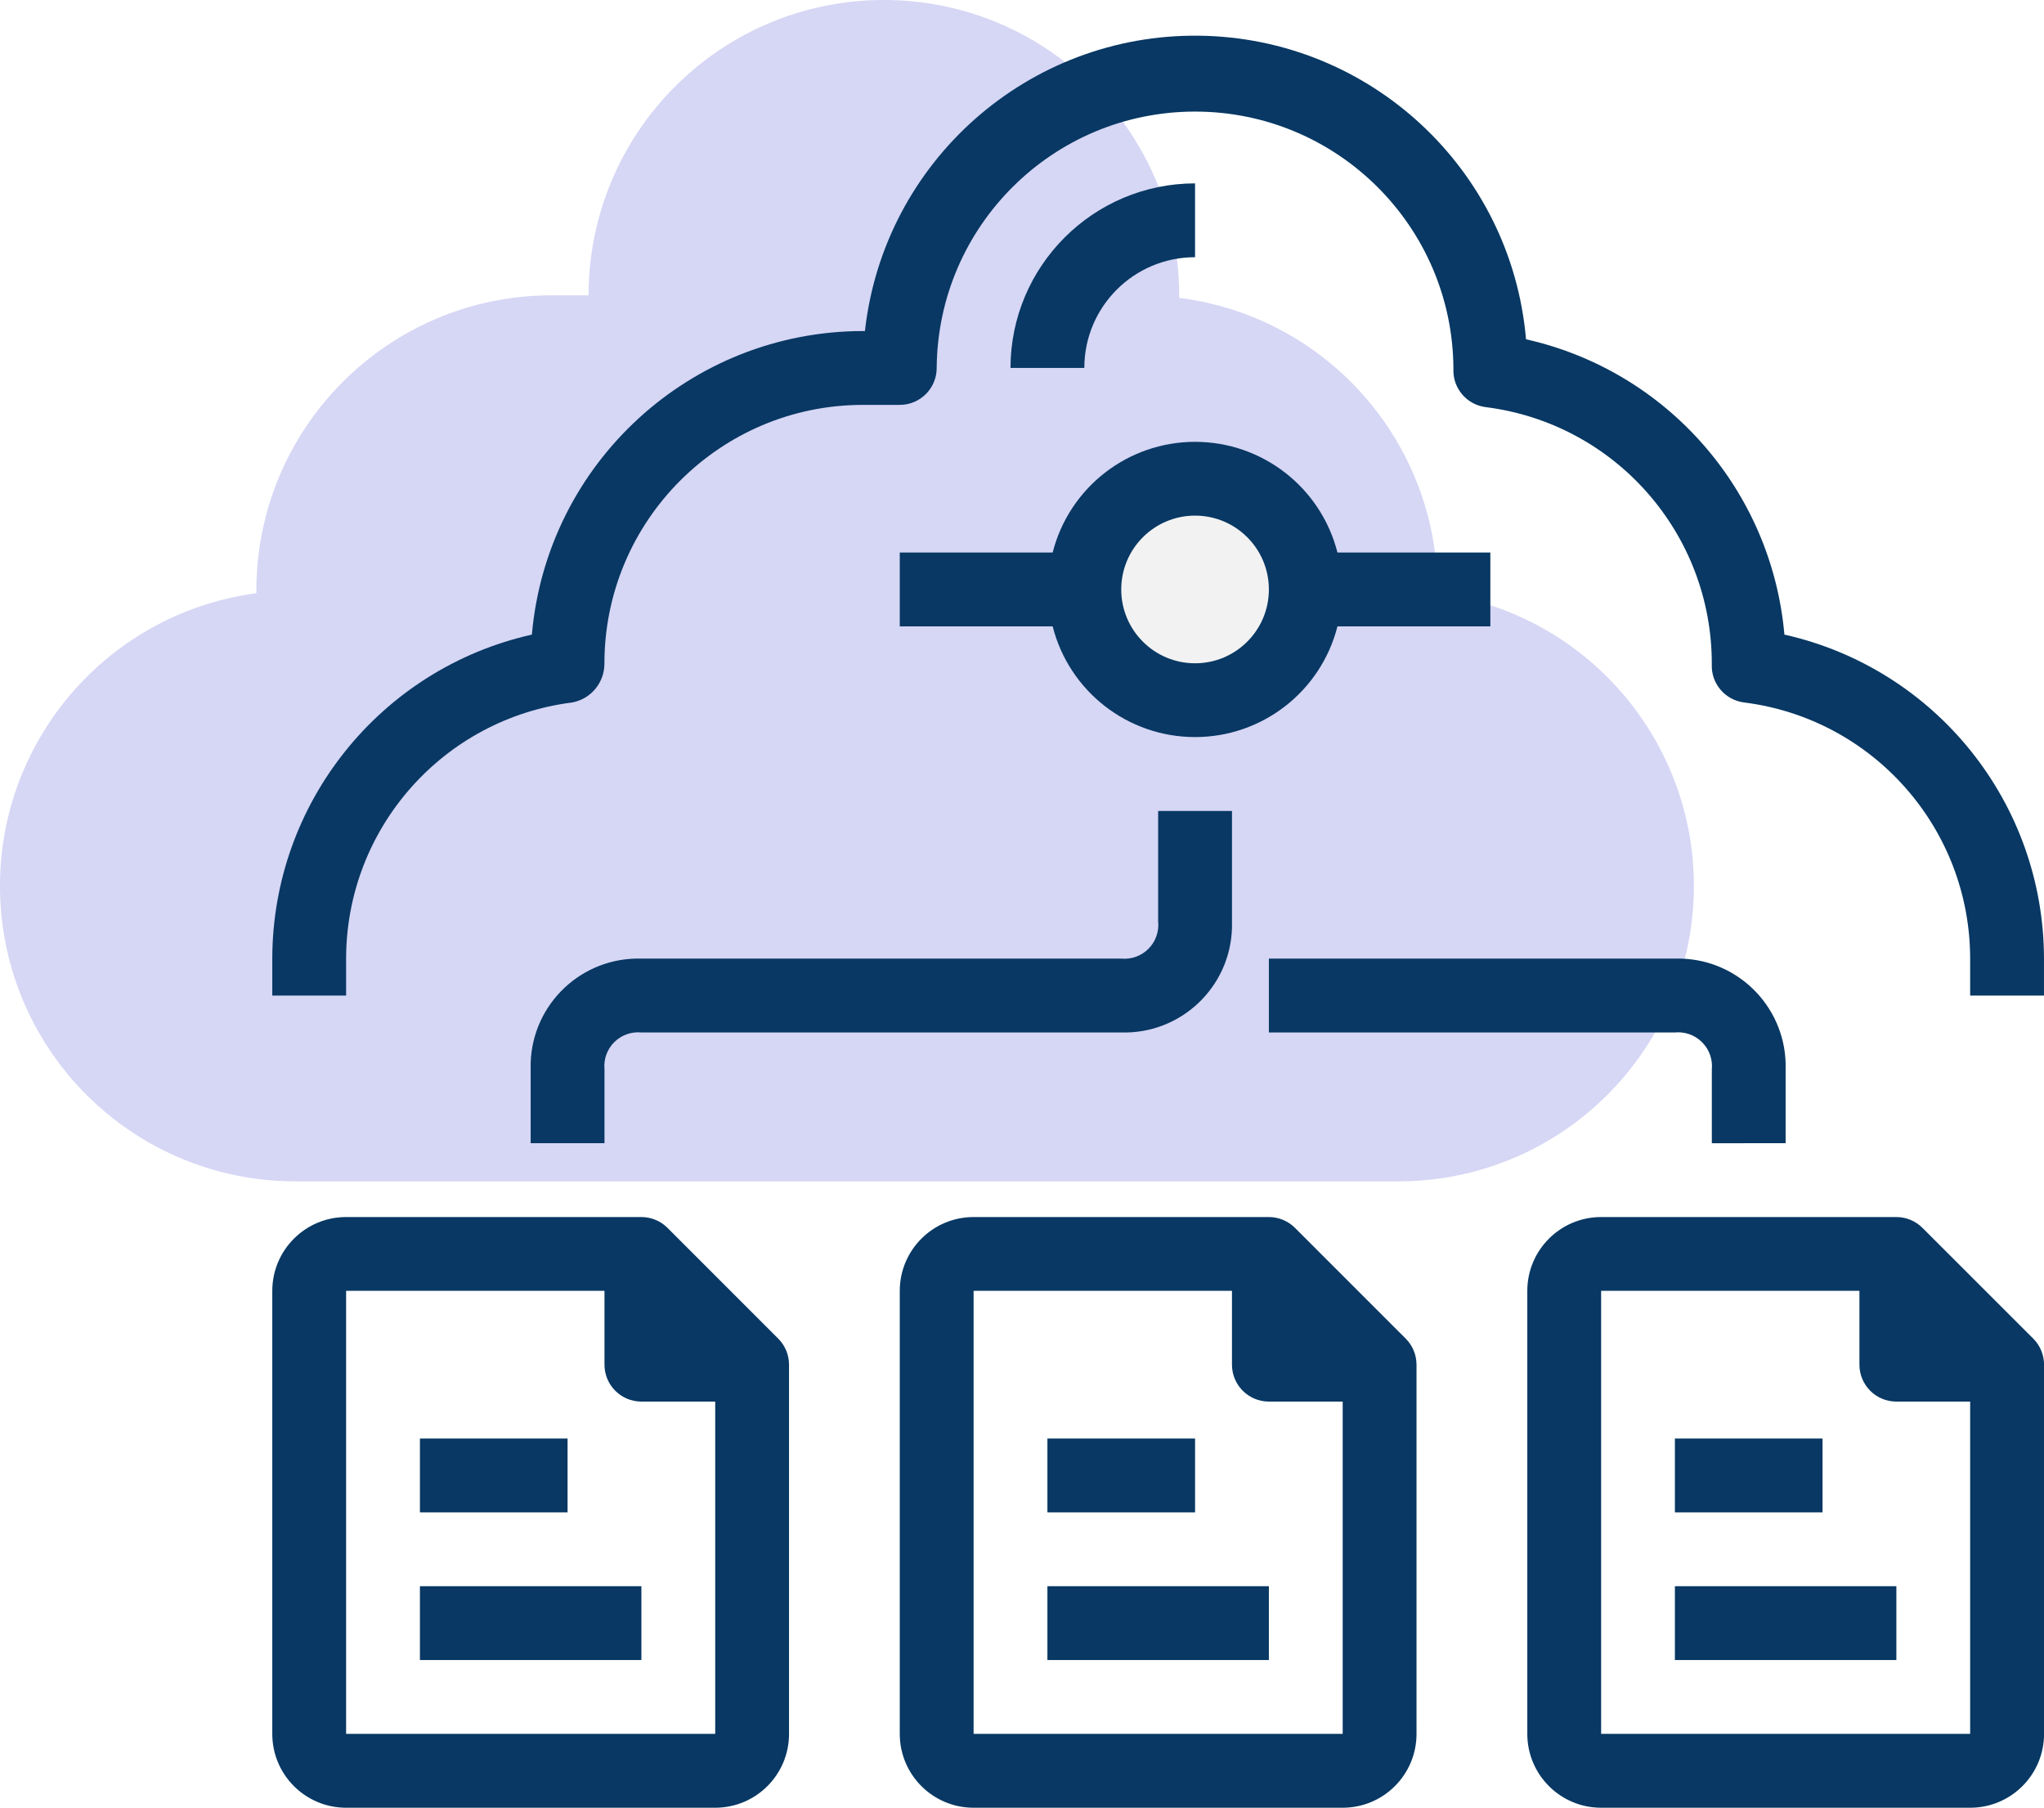
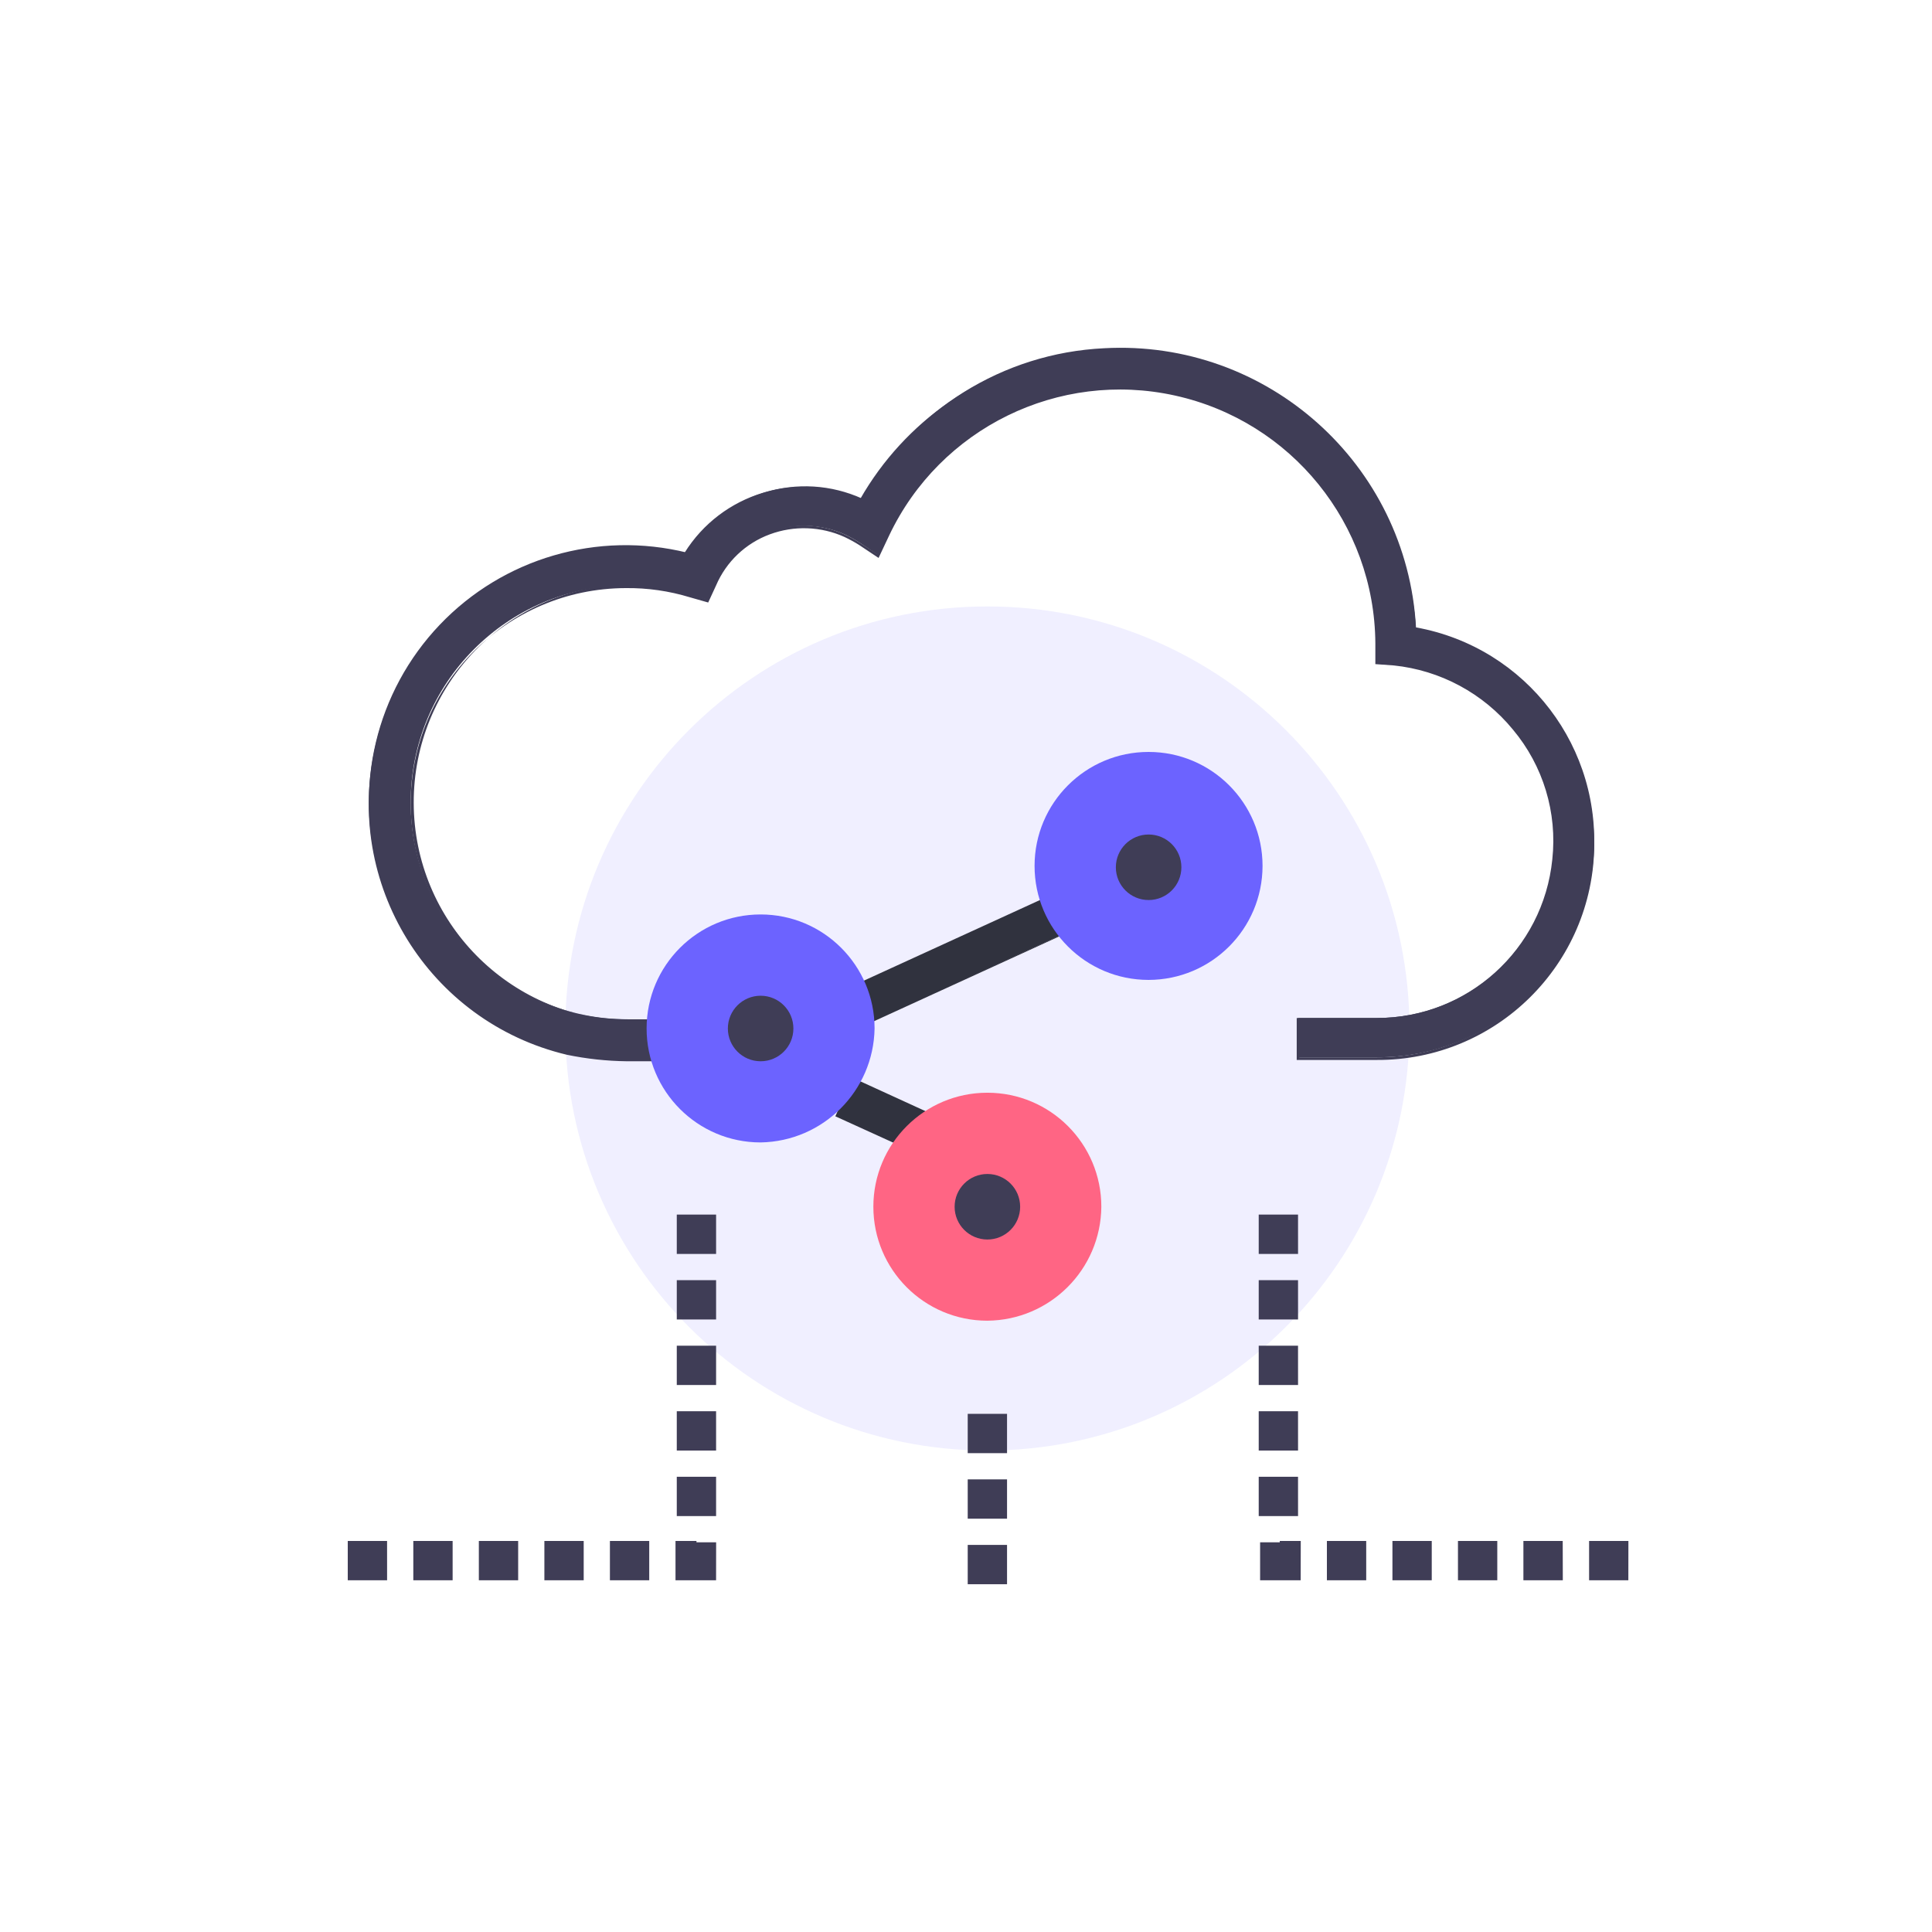
- <svg xmlns="http://www.w3.org/2000/svg" width="197.037" height="174.231" viewBox="0 0 197.037 174.231">
+ <svg xmlns="http://www.w3.org/2000/svg" width="100" height="100" viewBox="0 0 100 100">
  <defs>
-     <style>
-       .cls-1 {
-         fill: #3333ce;
-         opacity: 0.2;
-       }
- 
-       .cls-2 {
-         fill: #f2f2f2;
-       }
- 
-       .cls-3 {
-         fill: #083863;
-       }
-     </style>
+     <clipPath id="clip-path">
+       <rect id="矩形_3672" data-name="矩形 3672" width="100" height="100" transform="translate(790 842)" fill="none" stroke="#707070" stroke-width="1" />
+     </clipPath>
  </defs>
-   <g id="_007-cloud-3" data-name="007-cloud-3" transform="translate(26.236 3.434)">
-     <path id="Path_10735" data-name="Path 10735" class="cls-1" d="M149.833,67.869a28.465,28.465,0,0,1-3.558,56.681H39.532a28.465,28.465,0,0,1-3.558-56.681V67.62A28.465,28.465,0,0,1,64.438,39.155H68a28.465,28.465,0,0,1,56.93,0V39.4A28.465,28.465,0,0,1,149.833,67.62v.249Z" transform="translate(-37.497 -14.124)" />
-     <circle id="Ellipse_640" data-name="Ellipse 640" class="cls-2" cx="10.674" cy="10.674" r="10.674" transform="translate(78.29 42.705)" />
-     <g id="Group_3008" data-name="Group 3008" transform="translate(0.012 0)">
-       <path id="Path_10739" data-name="Path 10739" class="cls-3" d="M219.442,342.4a3.557,3.557,0,0,0-2.515-1.042H188.462a7.116,7.116,0,0,0-7.116,7.116v42.7a7.116,7.116,0,0,0,7.116,7.116h35.581a7.116,7.116,0,0,0,7.116-7.116V355.589a3.559,3.559,0,0,0-1.042-2.515ZM188.462,391.17v-42.7h24.907v7.116a3.558,3.558,0,0,0,3.558,3.558h7.116V391.17Z" transform="translate(-120.858 -227.49)" />
-       <path id="Path_10740" data-name="Path 10740" class="cls-3" d="M400.775,342.4a3.557,3.557,0,0,0-2.515-1.042H369.8a7.116,7.116,0,0,0-7.116,7.116v42.7a7.116,7.116,0,0,0,7.116,7.116h35.581a7.116,7.116,0,0,0,7.116-7.116V355.589a3.559,3.559,0,0,0-1.042-2.515ZM369.8,391.17v-42.7H394.7v7.116a3.558,3.558,0,0,0,3.558,3.558h7.116V391.17Z" transform="translate(-241.703 -227.49)" />
-       <path id="Path_10741" data-name="Path 10741" class="cls-3" d="M38.109,342.4a3.557,3.557,0,0,0-2.515-1.042H7.128a7.116,7.116,0,0,0-7.116,7.116v42.7a7.116,7.116,0,0,0,7.116,7.116H42.709a7.116,7.116,0,0,0,7.116-7.116V355.589a3.559,3.559,0,0,0-1.042-2.515ZM7.128,391.17v-42.7H32.035v7.116a3.558,3.558,0,0,0,3.558,3.558h7.116V391.17Z" transform="translate(-0.012 -227.49)" />
-       <path id="Path_10742" data-name="Path 10742" class="cls-3" d="M145.777,57.731A32.065,32.065,0,0,0,120.87,29.267a32.023,32.023,0,0,0-63.729-.794h-.2A32.069,32.069,0,0,0,25.036,57.731,32.052,32.052,0,0,0,.012,88.961v3.558H7.128V88.961a24.907,24.907,0,0,1,21.8-24.69,3.8,3.8,0,0,0,3.1-3.775A24.935,24.935,0,0,1,56.942,35.589H60.5a3.558,3.558,0,0,0,3.558-3.558,24.907,24.907,0,0,1,49.813.092,3.558,3.558,0,0,0,3.113,3.683,24.906,24.906,0,0,1,21.793,24.782,3.558,3.558,0,0,0,3.113,3.683,24.906,24.906,0,0,1,21.793,24.69v3.558H170.8V88.961A32.05,32.05,0,0,0,145.777,57.731Z" transform="translate(-0.012 0)" />
-       <path id="Path_10743" data-name="Path 10743" class="cls-3" d="M231.135,49.806V42.69a17.812,17.812,0,0,0-17.79,17.79h7.116A10.674,10.674,0,0,1,231.135,49.806Z" transform="translate(-142.183 -28.45)" />
-       <path id="Path_10744" data-name="Path 10744" class="cls-3" d="M42.678,405.357H56.911v7.116H42.678Z" transform="translate(-28.446 -270.141)" />
-       <path id="Path_10745" data-name="Path 10745" class="cls-3" d="M42.678,448.023H64.027v7.116H42.678Z" transform="translate(-28.446 -298.575)" />
-       <path id="Path_10746" data-name="Path 10746" class="cls-3" d="M224.012,405.357h14.233v7.116H224.012Z" transform="translate(-149.292 -270.141)" />
-       <path id="Path_10747" data-name="Path 10747" class="cls-3" d="M224.012,448.023h21.349v7.116H224.012Z" transform="translate(-149.292 -298.575)" />
-       <path id="Path_10748" data-name="Path 10748" class="cls-3" d="M405.345,405.357h14.233v7.116H405.345Z" transform="translate(-270.137 -270.141)" />
-       <path id="Path_10749" data-name="Path 10749" class="cls-3" d="M405.345,448.023h21.349v7.116H405.345Z" transform="translate(-270.137 -298.575)" />
-       <path id="Path_10750" data-name="Path 10750" class="cls-3" d="M74.67,248.93v7.116h7.116V248.93a3.256,3.256,0,0,1,3.558-3.558H131.6A10.375,10.375,0,0,0,142.274,235.3q.009-.3,0-.607V224.023h-7.116v10.632a3.267,3.267,0,0,1-3.558,3.6H85.344A10.375,10.375,0,0,0,74.67,248.323q-.009.3,0,.607Z" transform="translate(-49.763 -149.295)" />
-       <path id="Path_10751" data-name="Path 10751" class="cls-3" d="M337.825,284.471v-7.116a10.375,10.375,0,0,0-10.068-10.674q-.3-.009-.607,0H288.012V273.8h39.1a3.267,3.267,0,0,1,3.6,3.558v7.116Z" transform="translate(-191.943 -177.721)" />
-       <path id="Path_10752" data-name="Path 10752" class="cls-3" d="M181.345,135.147h14.738a14.165,14.165,0,0,0,27.454,0h14.738v-7.116H223.537a14.165,14.165,0,0,0-27.454,0H181.345Zm28.465-10.674a7.116,7.116,0,1,1-7.116,7.116A7.116,7.116,0,0,1,209.81,124.473Z" transform="translate(-120.857 -78.21)" />
+   <g id="蒙版组_120" data-name="蒙版组 120" transform="translate(-790 -842)" clip-path="url(#clip-path)">
+     <g id="组_4306" transform="translate(-456.7 457.036)">
+       <circle id="椭圆_1140" cx="21.845" cy="21.845" r="21.845" transform="translate(1275.962 416.353)" fill="#f0efff" />
+       <g id="组_4322" data-name="组 4322" transform="translate(1289.938 440.777)">
+         <rect id="矩形_3439_1_" width="2.035" height="12.347" transform="translate(0.101 1.915) rotate(-65.557)" fill="#30323e" />
+         <path id="路径_13562" data-name="路径 13562" d="M1313.23,465.823h0l-11.33-5.156.882-1.967h.068l11.262,5.156v.068Zm-11.194-5.224,11.126,5.02.814-1.764-11.126-5.02Z" transform="translate(-1301.9 -458.7)" fill="#30323e" />
+       </g>
+       <g id="组_4323" data-name="组 4323" transform="translate(1289.937 431.211)">
+         <rect id="矩形_3514_1_" width="12.347" height="2.035" transform="translate(0.042 5.214) rotate(-24.463)" fill="#30323e" />
+         <path id="路径_13563" data-name="路径 13563" d="M1302.782,451.723h0l-.882-1.967h.068l11.262-5.156.882,1.967h-.068Zm-.746-1.9.814,1.764,11.126-5.02-.814-1.764Z" transform="translate(-1301.9 -444.6)" fill="#30323e" />
+       </g>
+       <path id="路径_13384" d="M1323,445.6a5.9,5.9,0,1,1,5.9-5.9h0A5.907,5.907,0,0,1,1323,445.6Z" transform="translate(-16.851 -9.916)" fill="#6c63ff" />
+       <circle id="椭圆_1142" cx="1.696" cy="1.696" r="1.696" transform="translate(1304.456 428.158)" fill="#3f3d56" />
+       <g id="组_4324" data-name="组 4324" transform="translate(1265.771 402.964)">
+         <path id="路径_13386_1_" d="M1320.559,417.439a15.327,15.327,0,0,0-16.146-14.45,15.068,15.068,0,0,0-12.483,7.8,7.145,7.145,0,0,0-9.091,2.782,13.288,13.288,0,1,0-6.174,25.848,11.9,11.9,0,0,0,3.121.339h2.035v-2.035h-2.035a11.228,11.228,0,0,1-.068-22.456,10.947,10.947,0,0,1,3.324.475l.882.271.339-.814a5.09,5.09,0,0,1,6.716-2.578,7.4,7.4,0,0,1,.746.407l1.018.678.543-1.085a13.258,13.258,0,0,1,25.237,5.631v1.018l.95.068a9.182,9.182,0,0,1-.95,18.317h-4.071v2.035h4.071a11.215,11.215,0,0,0,2.035-22.252Z" transform="translate(-1266.338 -402.964)" fill="#3f3d56" />
+         <path id="路径_13564" data-name="路径 13564" d="M1318.464,439.861h-4.138V437.69h4.138a9.127,9.127,0,0,0,9.091-8.209,8.951,8.951,0,0,0-2.035-6.716,9.2,9.2,0,0,0-6.174-3.324l-.95-.068v-1.086a13.221,13.221,0,0,0-25.17-5.563l-.543,1.153-1.018-.678a7.4,7.4,0,0,0-.746-.407,5.087,5.087,0,0,0-3.867-.136,4.853,4.853,0,0,0-2.781,2.646l-.407.882-.95-.271a10.948,10.948,0,0,0-3.324-.475h0a11.16,11.16,0,0,0,.068,22.32h2.1v2.171h-2.1a16.268,16.268,0,0,1-3.121-.339,13.346,13.346,0,0,1,6.106-25.984,7.241,7.241,0,0,1,9.091-2.782,15.4,15.4,0,0,1,23.677-3.8,15.433,15.433,0,0,1,5.088,10.583,11.335,11.335,0,0,1,9.227,11.126A11.206,11.206,0,0,1,1318.464,439.861Zm-4-.136h4a11.185,11.185,0,0,0,2.035-22.184h-.068v-.068a15.241,15.241,0,0,0-28.494-6.649v.068h-.068a7.128,7.128,0,0,0-9.023,2.714v.068h-.068a13.28,13.28,0,0,0-15.943,9.769,13.141,13.141,0,0,0,1.56,9.973,13.416,13.416,0,0,0,8.209,5.97,11.711,11.711,0,0,0,3.053.339h1.967v-1.9h-1.967a11.3,11.3,0,0,1-.068-22.592h0a10.949,10.949,0,0,1,3.324.475l.814.271.339-.746a5.2,5.2,0,0,1,6.852-2.578,7.4,7.4,0,0,1,.746.407l.95.611.475-1.018a13.392,13.392,0,0,1,17.775-6.377,13.539,13.539,0,0,1,7.666,12.008v.95l.882.068a9.349,9.349,0,0,1,6.241,3.324,9.111,9.111,0,0,1,2.035,6.784,9.224,9.224,0,0,1-9.227,8.345h-4Z" transform="translate(-1266.279 -402.998)" fill="#3f3d56" />
+       </g>
+       <path id="路径_13385" d="M1293.4,458a5.9,5.9,0,1,1,5.9-5.9A6,6,0,0,1,1293.4,458Z" transform="translate(-7.332 -13.904)" fill="#6c63ff" />
+       <circle id="椭圆_1143" cx="1.696" cy="1.696" r="1.696" transform="translate(1284.374 436.503)" fill="#3f3d56" />
+       <path id="路径_13565" data-name="路径 13565" d="M1283.764,488.028h-2.1v-2.035h1.085v.068h1.018Zm-3.46,0h-2.035v-2.035h2.035Zm-3.392,0h-2.035v-2.035h2.035Zm-3.392,0h-2.035v-2.035h2.035Zm-3.392,0h-2.035v-2.035h2.035Zm-3.392,0H1264.7v-2.035h2.035Zm17.029-3.324h-2.035v-2.035h2.035Zm0-3.392h-2.035v-2.035h2.035Zm0-3.392h-2.035v-2.035h2.035Zm0-3.392h-2.035v-2.035h2.035Zm0-3.392h-2.035V469.1h2.035Z" transform="translate(0 -21.268)" fill="#3f3d56" />
+       <path id="路径_13566" data-name="路径 13566" d="M1314.035,493.119H1312v-2.035h2.035Zm0-3.392H1312v-2.035h2.035Zm0-3.392H1312V484.3h2.035Z" transform="translate(-15.211 -26.156)" fill="#3f3d56" />
+       <path id="路径_13567" data-name="路径 13567" d="M1353.332,488.028H1351.3v-2.035h2.035Zm-3.392,0H1347.9v-2.035h2.035Zm-3.392,0h-2.035v-2.035h2.035Zm-3.392,0h-2.035v-2.035h2.035Zm-3.392,0h-2.035v-2.035h2.035Zm-3.392,0h-2.1v-1.967h1.018v-.068h1.086Zm-.136-3.324H1334.2v-2.035h2.035Zm0-3.392H1334.2v-2.035h2.035Zm0-3.392H1334.2v-2.035h2.035Zm0-3.392H1334.2v-2.035h2.035Zm0-3.392H1334.2V469.1h2.035Z" transform="translate(-22.349 -21.268)" fill="#3f3d56" />
+       <path id="路径_13345" d="M1310.7,471.6a5.9,5.9,0,1,1,5.9-5.9h0A5.951,5.951,0,0,1,1310.7,471.6Z" transform="translate(-12.895 -18.277)" fill="#ff6584" />
+       <circle id="椭圆_1134" cx="1.696" cy="1.696" r="1.696" transform="translate(1296.111 445.729)" fill="#3f3d56" />
    </g>
  </g>
</svg>
